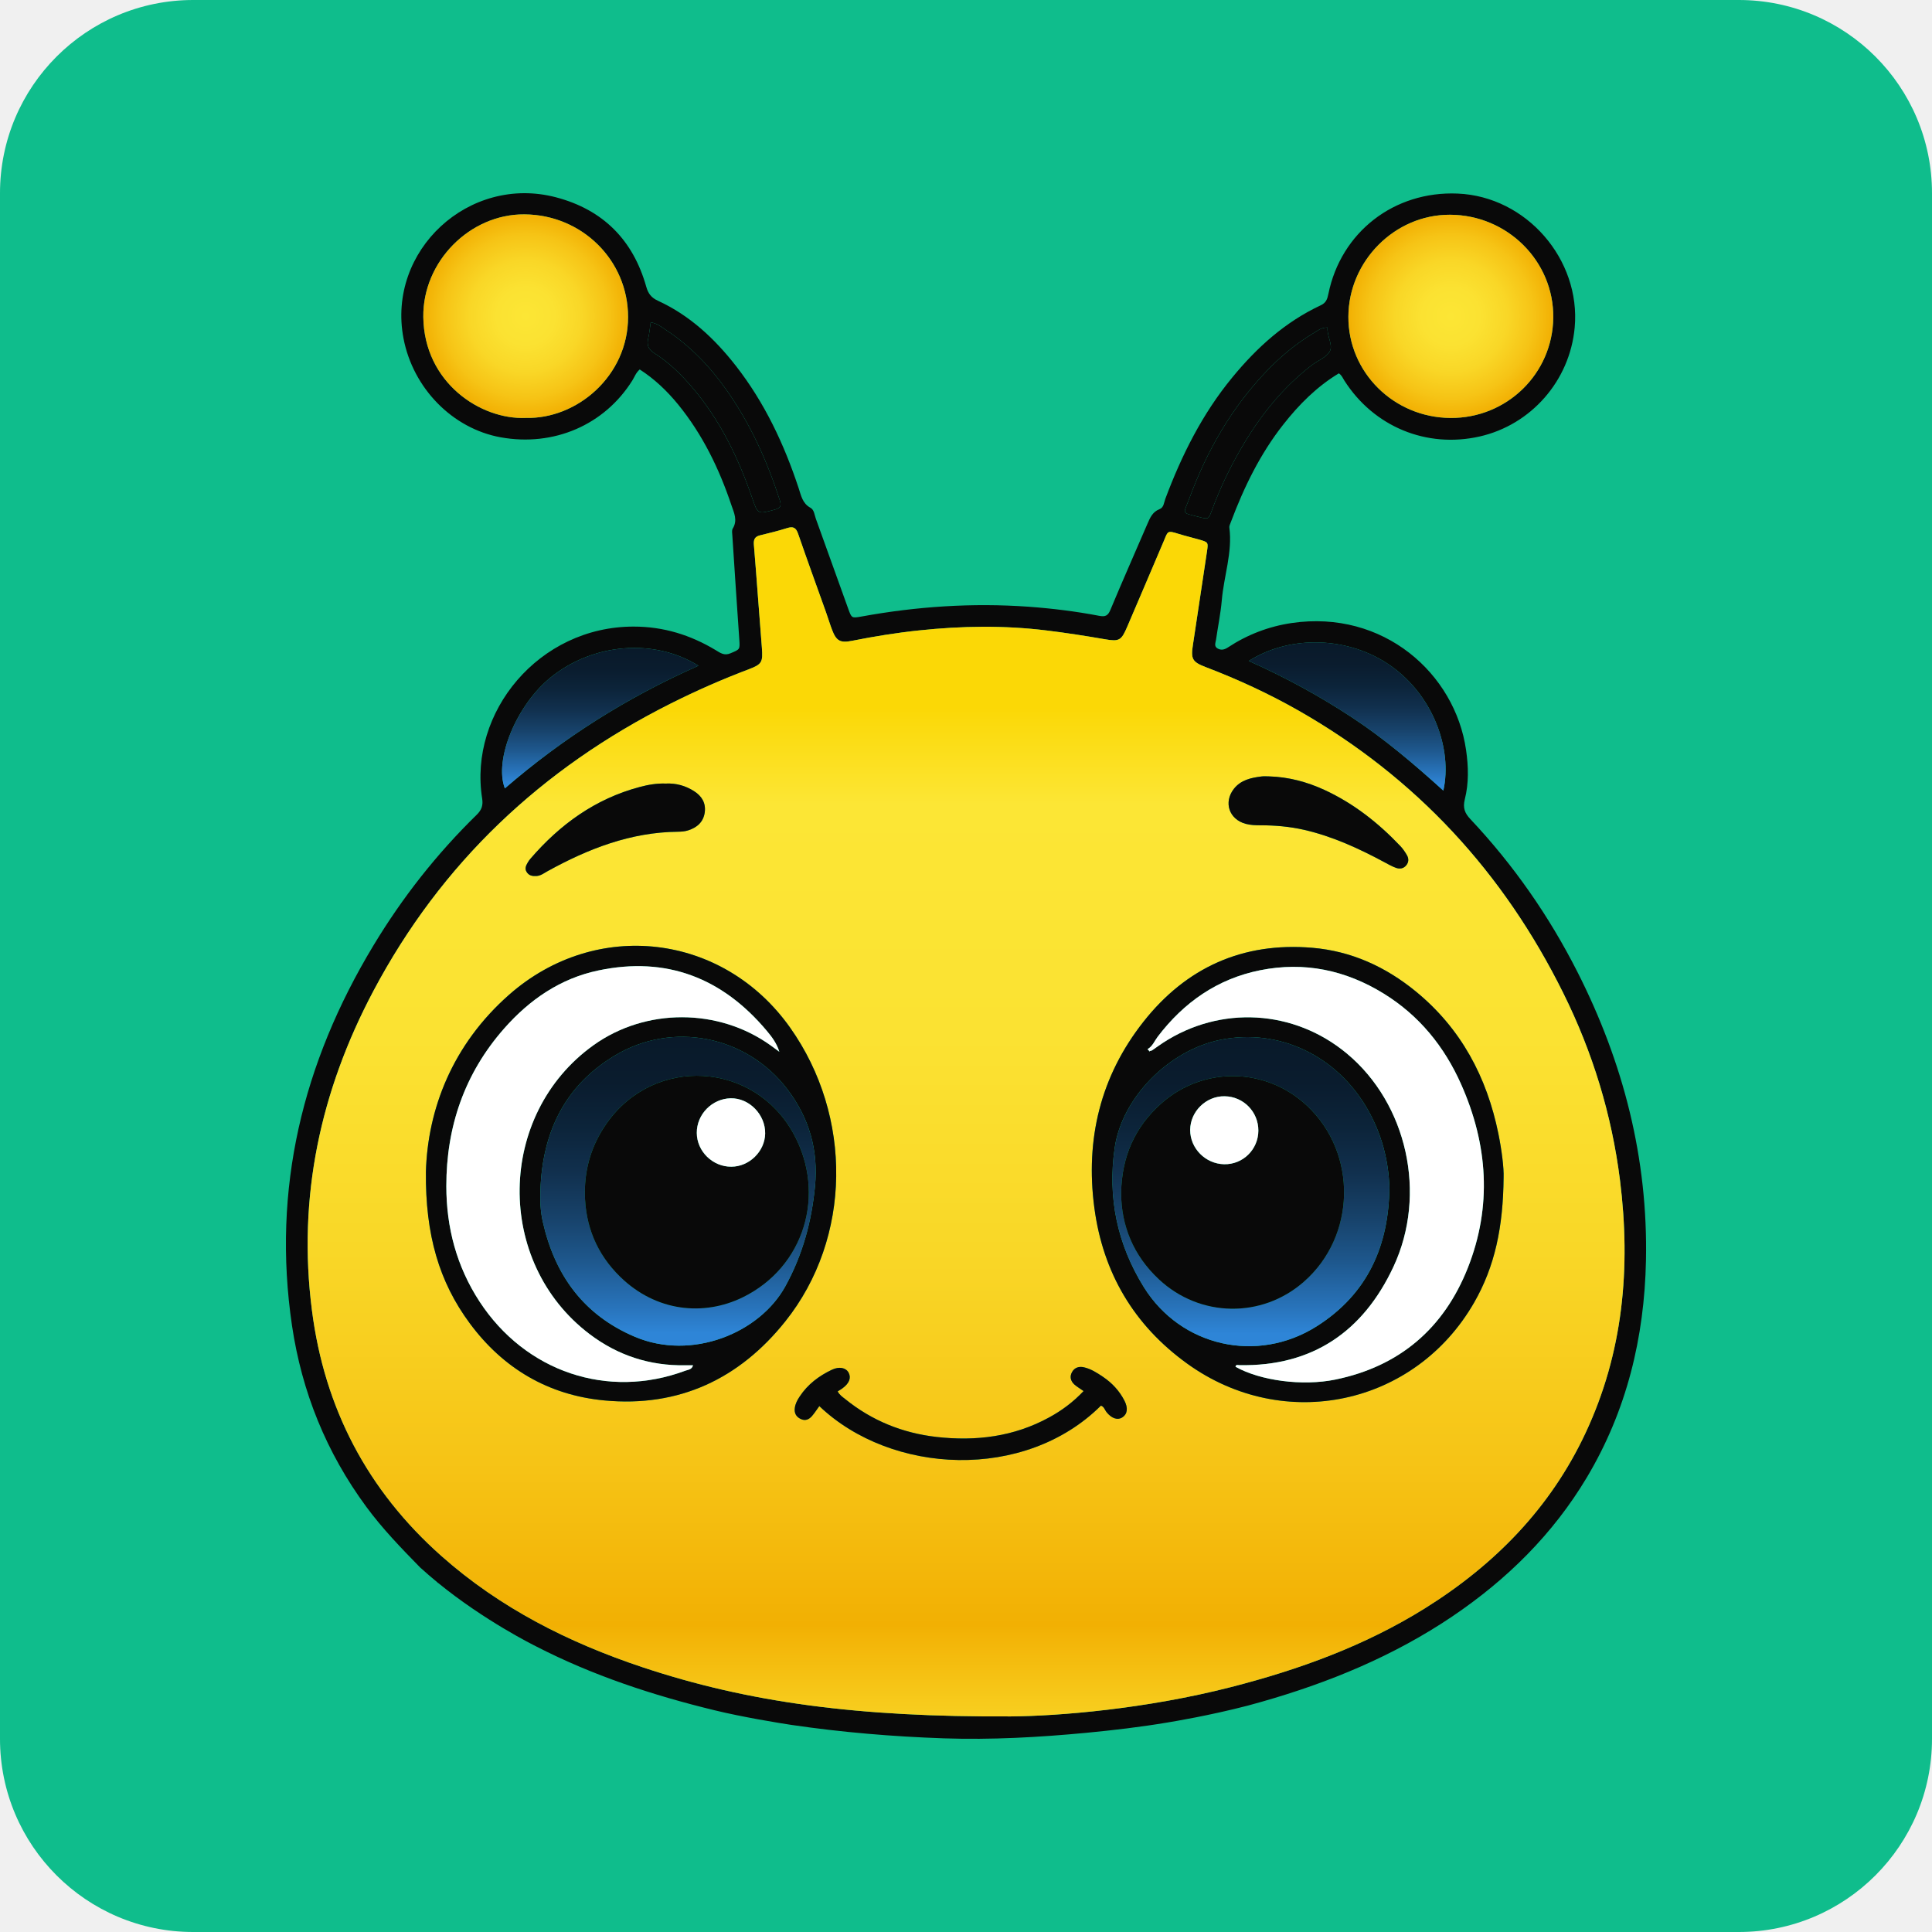
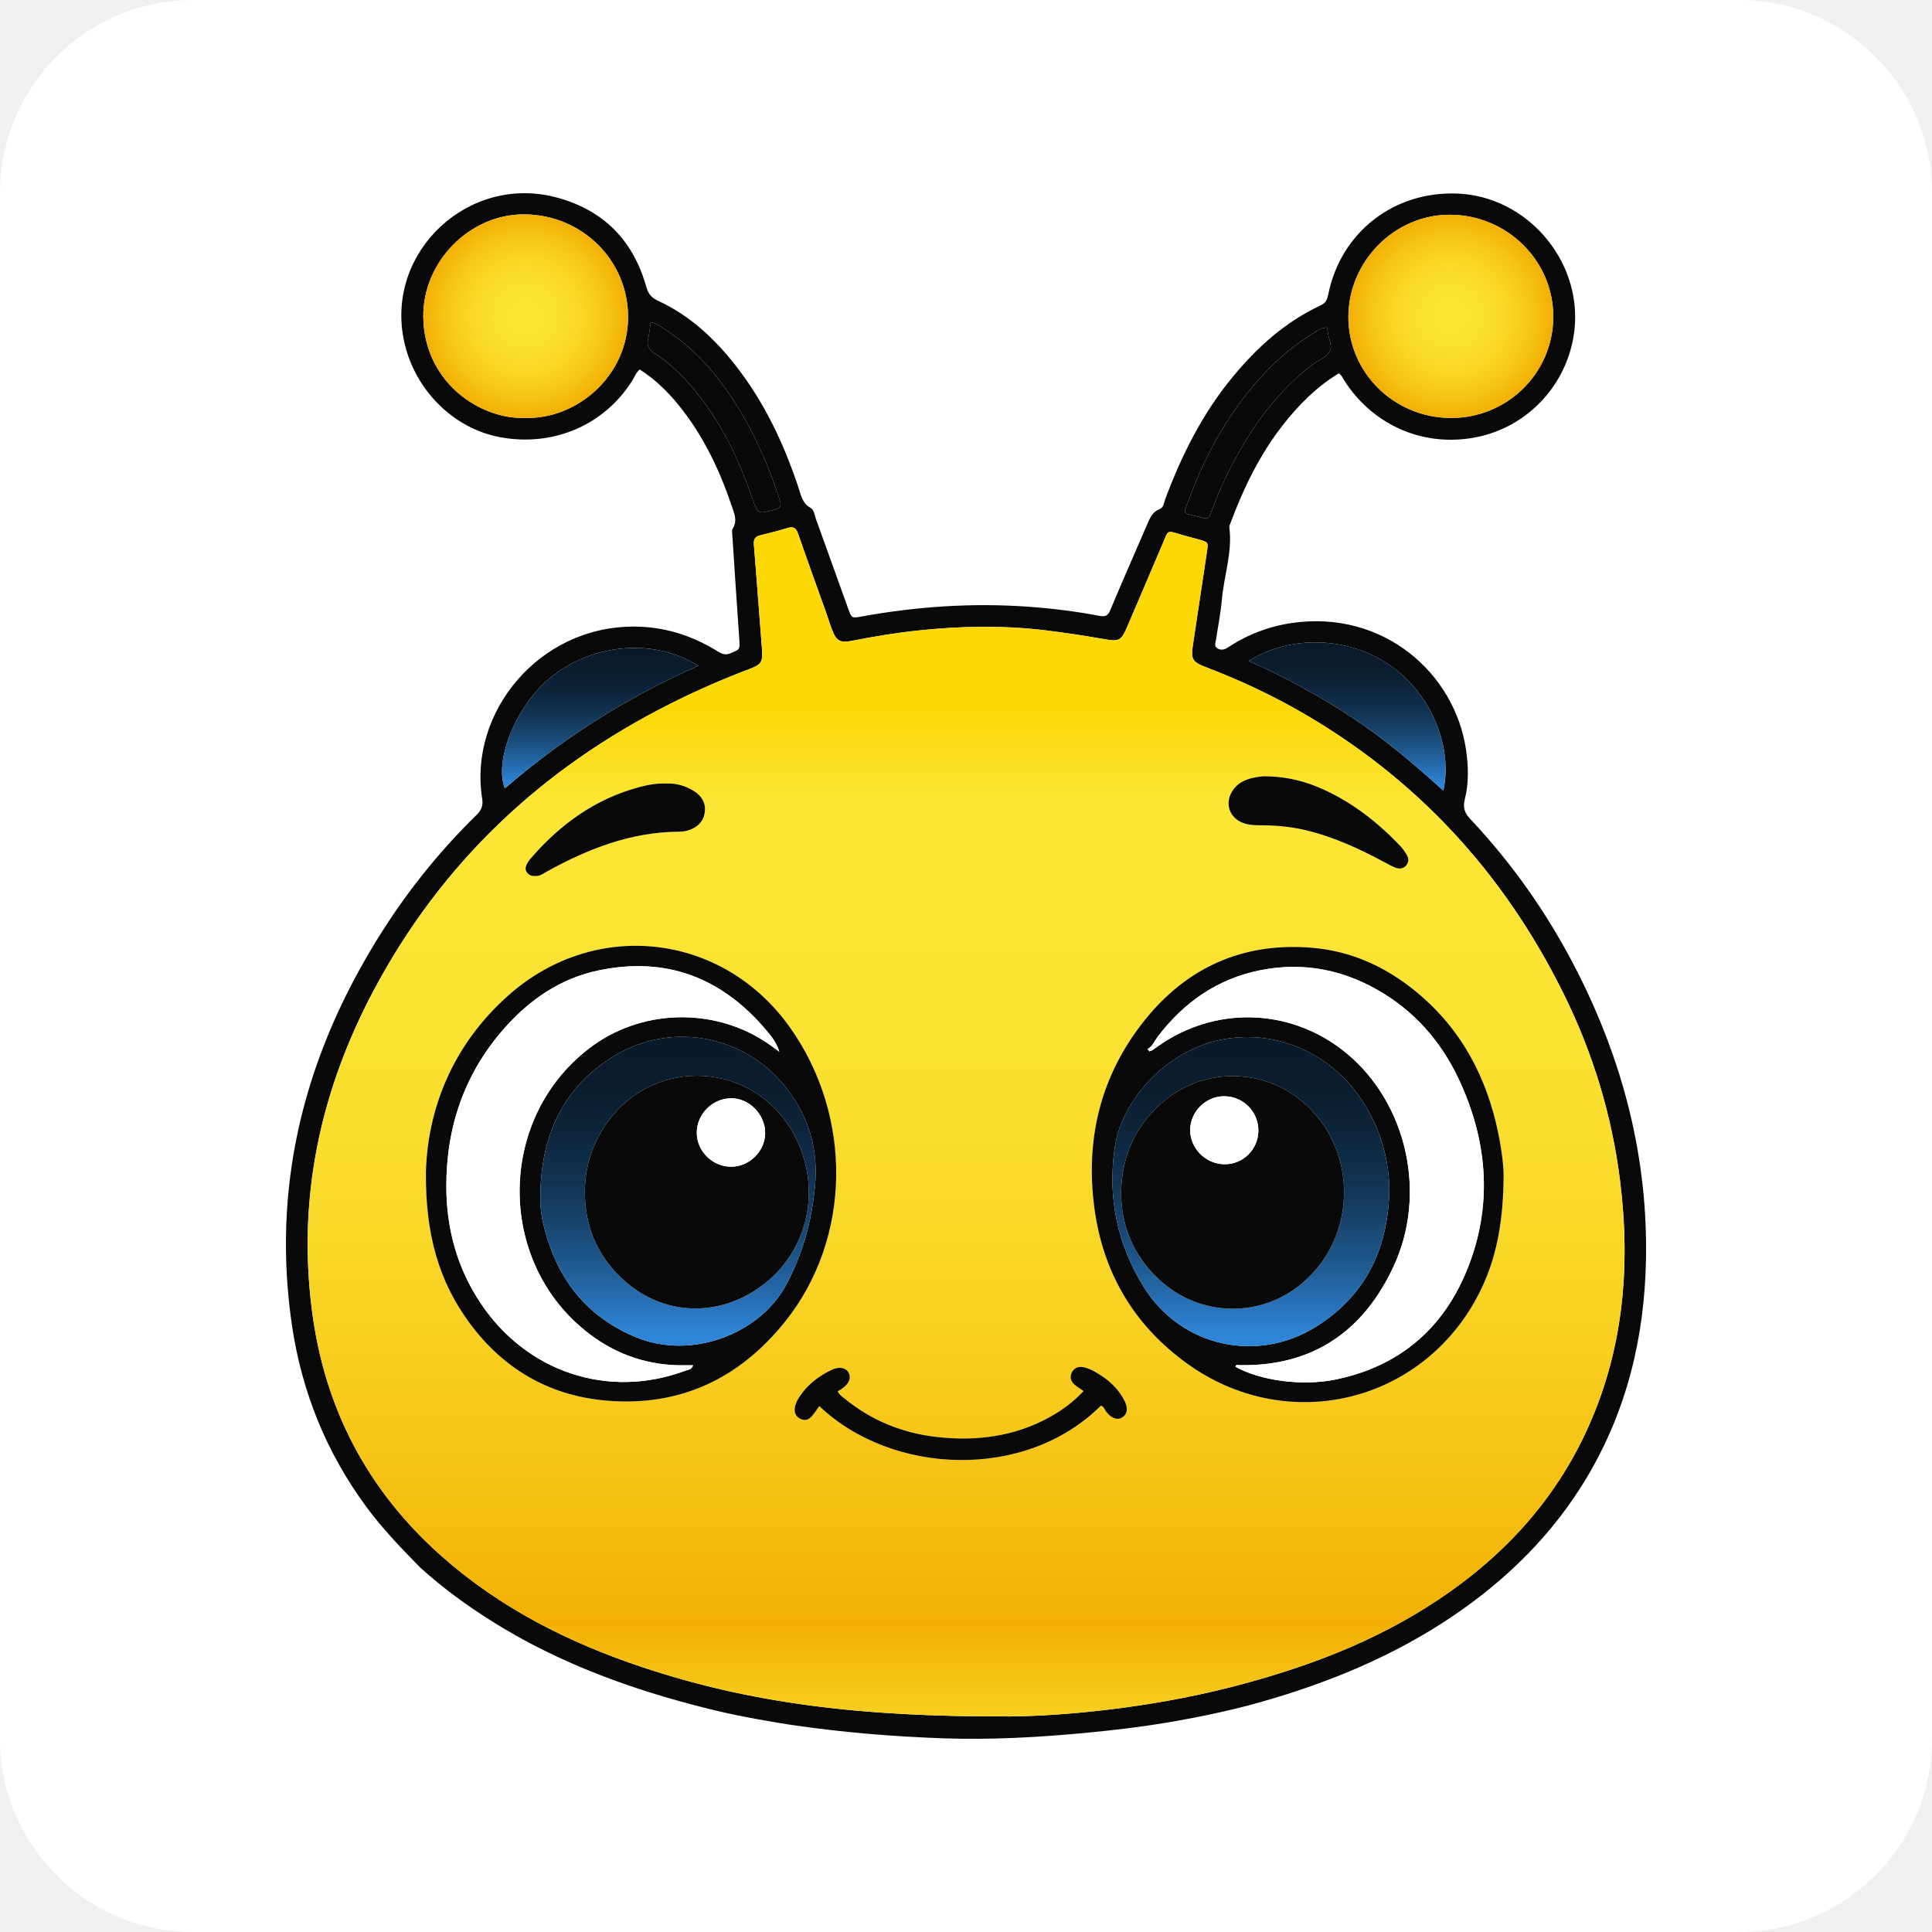
<svg xmlns="http://www.w3.org/2000/svg" width="40" height="40" viewBox="0 0 40 40" fill="none">
-   <rect width="40" height="40" rx="4" fill="#0FBD8C" />
+   <rect width="40" height="40" rx="4" fill="#FFFFFF" />
  <svg x="4" y="4" width="32" height="32" viewBox="0 0 50 50">
    <g id="element">
      <g id="logo_icon">
        <g id="Group">
          <path id="Vector" d="M44.777 25.187C43.859 23.379 42.71 21.728 41.317 20.249C41.136 20.057 41.067 19.888 41.136 19.609C41.268 19.088 41.255 18.551 41.177 18.011C40.819 15.536 38.505 13.471 35.541 13.904C34.798 14.013 34.106 14.278 33.478 14.691C33.363 14.766 33.26 14.795 33.141 14.729C33.013 14.659 33.075 14.541 33.089 14.441C33.15 14.016 33.238 13.595 33.275 13.168C33.342 12.384 33.623 11.623 33.52 10.821C33.511 10.76 33.55 10.691 33.572 10.629C33.995 9.505 34.517 8.433 35.264 7.484C35.773 6.835 36.351 6.256 37.061 5.828C37.157 5.889 37.188 5.981 37.239 6.06C38.192 7.556 39.899 8.259 41.618 7.87C43.275 7.494 44.534 6.073 44.691 4.344C44.891 2.143 43.129 0.103 40.903 0.012C38.849 -0.074 37.13 1.258 36.723 3.258C36.688 3.428 36.649 3.545 36.476 3.626C35.327 4.164 34.412 4.989 33.618 5.956C32.648 7.132 31.978 8.472 31.448 9.888C31.402 10.01 31.402 10.168 31.257 10.223C31.028 10.312 30.951 10.51 30.864 10.708C30.466 11.633 30.058 12.552 29.671 13.48C29.592 13.672 29.504 13.709 29.309 13.672C28.552 13.527 27.788 13.433 27.019 13.377C25.202 13.248 23.4 13.369 21.61 13.696C21.302 13.751 21.299 13.746 21.191 13.446C20.841 12.475 20.494 11.502 20.143 10.532C20.097 10.406 20.09 10.244 19.969 10.177C19.709 10.036 19.666 9.782 19.587 9.544C19.117 8.121 18.486 6.778 17.557 5.587C16.87 4.708 16.068 3.954 15.038 3.481C14.819 3.381 14.719 3.248 14.656 3.025C14.232 1.519 13.264 0.535 11.737 0.133C8.919 -0.607 6.262 1.857 6.803 4.696C7.112 6.313 8.39 7.615 9.947 7.897C11.666 8.207 13.307 7.497 14.208 6.055C14.278 5.942 14.32 5.81 14.445 5.702C14.922 6.008 15.327 6.394 15.686 6.833C16.478 7.806 17.014 8.91 17.41 10.089C17.496 10.342 17.619 10.581 17.454 10.849C17.418 10.91 17.437 11.007 17.442 11.087C17.515 12.198 17.587 13.309 17.665 14.419C17.69 14.77 17.689 14.753 17.381 14.884C17.177 14.971 17.05 14.87 16.901 14.781C16.086 14.29 15.212 14.02 14.251 14.02C11.178 14.016 8.909 16.796 9.347 19.576C9.381 19.792 9.34 19.943 9.173 20.106C7.876 21.373 6.764 22.788 5.83 24.338C3.538 28.135 2.545 32.215 3.196 36.632C3.514 38.776 4.305 40.737 5.6 42.495C6.119 43.201 6.725 43.827 7.337 44.453C7.527 44.625 7.719 44.791 7.914 44.951H7.915C9.437 46.194 11.039 46.982 11.091 47.009C12.924 47.952 14.866 48.591 16.862 49.076C17.741 49.292 18.987 49.497 19.355 49.551C20.988 49.791 22.629 49.928 24.279 49.985C25.822 50.037 27.36 49.952 28.895 49.806C29.769 49.722 30.641 49.62 31.509 49.474C31.732 49.437 32.873 49.249 34.11 48.928C34.255 48.888 34.406 48.846 34.558 48.804C36.752 48.18 38.838 47.319 40.734 46.04C42.5 44.847 43.984 43.384 45.081 41.55C46.375 39.385 46.946 37.018 46.997 34.525C47.064 31.228 46.268 28.123 44.777 25.187ZM40.656 0.697C42.514 0.703 44.018 2.201 43.998 4.025C43.978 5.838 42.497 7.283 40.672 7.271C38.839 7.257 37.364 5.796 37.37 3.996C37.376 2.195 38.873 0.69 40.656 0.697ZM10.757 7.269C9.298 7.333 7.471 6.128 7.444 4.006C7.422 2.211 8.952 0.673 10.711 0.685C12.579 0.695 14.068 2.173 14.068 4.005C14.068 5.909 12.415 7.313 10.757 7.269ZM38.736 15.286C40.124 16.261 40.739 17.992 40.442 19.326C39.49 18.464 38.535 17.648 37.484 16.956C36.436 16.266 35.342 15.664 34.147 15.132C35.518 14.268 37.401 14.35 38.736 15.286ZM32.227 9.868C32.791 8.341 33.584 6.949 34.717 5.763C35.175 5.283 35.682 4.862 36.251 4.521C36.375 4.448 36.49 4.344 36.696 4.345C36.672 4.63 36.882 4.906 36.769 5.114C36.66 5.315 36.373 5.416 36.174 5.572C35.288 6.258 34.592 7.106 34.017 8.058C33.593 8.761 33.234 9.495 32.952 10.265C32.849 10.547 32.839 10.554 32.55 10.477C31.948 10.319 32.026 10.41 32.227 9.868ZM16.147 6.286C15.787 5.865 15.395 5.476 14.925 5.181C14.715 5.048 14.668 4.906 14.722 4.686C14.759 4.53 14.771 4.37 14.8 4.179C15.011 4.209 15.146 4.327 15.29 4.422C16.076 4.937 16.715 5.603 17.254 6.368C18.025 7.462 18.568 8.665 18.977 9.933C19.039 10.13 18.988 10.188 18.804 10.239C18.267 10.384 18.267 10.393 18.086 9.868C17.638 8.568 17.048 7.343 16.147 6.286ZM11.568 15.662C12.934 14.558 14.913 14.39 16.345 15.286C14.031 16.31 11.959 17.628 10.082 19.254C9.726 18.323 10.461 16.555 11.568 15.662ZM45.039 40.113C43.905 42.532 42.108 44.367 39.848 45.778C37.906 46.989 35.787 47.759 33.577 48.326C30.81 49.036 27.989 49.264 26.448 49.276C21.522 49.301 17.974 48.831 14.533 47.684C12.143 46.887 9.927 45.77 8.03 44.087C5.633 41.96 4.247 39.304 3.842 36.144C3.37 32.485 4.114 29.044 5.831 25.805C8.022 21.673 11.271 18.605 15.461 16.503C16.281 16.092 17.119 15.723 17.978 15.399C18.402 15.238 18.432 15.167 18.397 14.704C18.307 13.595 18.231 12.485 18.138 11.374C18.123 11.19 18.175 11.104 18.353 11.064C18.642 10.995 18.929 10.923 19.213 10.834C19.408 10.772 19.499 10.817 19.568 11.015C19.861 11.864 20.168 12.708 20.471 13.555C20.538 13.743 20.596 13.938 20.667 14.124C20.804 14.485 20.932 14.558 21.319 14.479C22.036 14.337 22.754 14.219 23.481 14.144C24.855 13.998 26.231 13.976 27.609 14.146C28.239 14.223 28.865 14.32 29.49 14.429C29.963 14.511 30.026 14.469 30.219 14.016C30.614 13.09 31.012 12.166 31.404 11.24C31.532 10.933 31.51 10.905 31.872 11.019C32.09 11.087 32.315 11.139 32.535 11.203C32.837 11.29 32.839 11.292 32.797 11.581C32.678 12.376 32.556 13.173 32.438 13.968C32.406 14.179 32.374 14.392 32.342 14.604C32.269 15.068 32.318 15.164 32.758 15.332C33.794 15.727 34.794 16.189 35.758 16.737C39.564 18.907 42.392 21.98 44.323 25.878C45.273 27.794 45.891 29.814 46.157 31.933C46.51 34.755 46.263 37.506 45.039 40.113Z" fill="#090909" />
          <path id="Vector_2" d="M40.442 19.326C39.49 18.464 38.535 17.648 37.484 16.956C36.436 16.266 35.342 15.664 34.147 15.132C35.518 14.268 37.401 14.35 38.736 15.286C40.124 16.261 40.739 17.992 40.442 19.326Z" fill="url(#paint0_linear_0_1)" />
          <path id="Vector_3" d="M16.345 15.286C14.031 16.31 11.959 17.628 10.082 19.254C9.726 18.323 10.461 16.555 11.568 15.662C12.934 14.558 14.913 14.391 16.345 15.286Z" fill="url(#paint1_linear_0_1)" />
          <path id="Vector_4" d="M36.769 5.114C36.66 5.315 36.373 5.416 36.174 5.572C35.288 6.258 34.592 7.107 34.017 8.058C33.593 8.761 33.234 9.495 32.952 10.265C32.849 10.547 32.839 10.554 32.55 10.477C31.948 10.319 32.026 10.41 32.227 9.868C32.791 8.341 33.584 6.949 34.717 5.763C35.175 5.283 35.682 4.862 36.251 4.521C36.375 4.448 36.49 4.344 36.696 4.345C36.672 4.63 36.882 4.906 36.769 5.114Z" fill="#090909" />
          <path id="Vector_5" d="M14.068 4.005C14.068 5.909 12.415 7.313 10.757 7.269C9.298 7.333 7.471 6.129 7.444 4.006C7.422 2.211 8.952 0.673 10.711 0.685C12.579 0.695 14.068 2.173 14.068 4.005Z" fill="url(#paint2_radial_0_1)" />
          <path id="Vector_6" d="M18.804 10.239C18.267 10.384 18.267 10.393 18.086 9.868C17.638 8.568 17.048 7.343 16.147 6.286C15.787 5.865 15.395 5.476 14.925 5.181C14.715 5.048 14.668 4.906 14.722 4.686C14.759 4.53 14.771 4.37 14.8 4.179C15.011 4.209 15.146 4.327 15.29 4.422C16.076 4.937 16.715 5.603 17.254 6.368C18.025 7.462 18.568 8.665 18.977 9.933C19.039 10.13 18.988 10.188 18.804 10.239Z" fill="#090909" />
          <path id="Vector_7" d="M43.998 4.025C43.978 5.838 42.497 7.283 40.672 7.271C38.839 7.258 37.364 5.796 37.37 3.996C37.376 2.195 38.873 0.69 40.656 0.697C42.514 0.703 44.018 2.201 43.998 4.025Z" fill="url(#paint3_radial_0_1)" />
          <path id="Vector_8" d="M46.157 31.933C45.891 29.814 45.273 27.794 44.323 25.879C42.392 21.98 39.564 18.907 35.758 16.738C34.794 16.189 33.794 15.728 32.758 15.332C32.318 15.164 32.269 15.068 32.342 14.604C32.374 14.392 32.406 14.179 32.438 13.968C32.556 13.173 32.678 12.376 32.797 11.581C32.839 11.292 32.837 11.29 32.535 11.203C32.315 11.139 32.09 11.088 31.872 11.019C31.51 10.905 31.532 10.933 31.404 11.24C31.012 12.166 30.614 13.091 30.219 14.017C30.026 14.469 29.963 14.511 29.49 14.429C28.865 14.32 28.239 14.223 27.609 14.146C26.231 13.976 24.855 13.998 23.481 14.144C22.754 14.22 22.036 14.337 21.319 14.479C20.932 14.558 20.804 14.485 20.667 14.124C20.596 13.938 20.538 13.743 20.471 13.555C20.168 12.708 19.861 11.864 19.568 11.015C19.499 10.817 19.408 10.772 19.213 10.834C18.929 10.923 18.642 10.995 18.353 11.064C18.175 11.104 18.123 11.19 18.138 11.374C18.231 12.485 18.307 13.595 18.397 14.704C18.432 15.167 18.402 15.238 17.978 15.399C17.119 15.723 16.281 16.092 15.461 16.503C11.271 18.605 8.022 21.673 5.831 25.805C4.114 29.044 3.37 32.485 3.842 36.144C4.247 39.304 5.633 41.96 8.03 44.087C9.927 45.77 12.143 46.887 14.533 47.684C17.974 48.831 21.522 49.301 26.448 49.276C27.989 49.264 30.81 49.036 33.577 48.326C35.787 47.759 37.906 46.989 39.848 45.778C42.108 44.367 43.905 42.532 45.039 40.113C46.263 37.506 46.51 34.755 46.157 31.933ZM33.667 19.267C33.895 18.979 34.225 18.91 34.563 18.868C34.642 18.858 34.725 18.866 34.806 18.866C35.433 18.885 36.028 19.043 36.596 19.304C37.539 19.74 38.337 20.369 39.047 21.116C39.13 21.203 39.199 21.304 39.26 21.408C39.326 21.519 39.328 21.639 39.24 21.745C39.152 21.852 39.029 21.867 38.909 21.824C38.783 21.779 38.665 21.712 38.547 21.648C37.715 21.201 36.863 20.807 35.935 20.594C35.472 20.489 35.004 20.448 34.531 20.448C34.368 20.448 34.208 20.443 34.049 20.401C33.511 20.257 33.324 19.705 33.667 19.267ZM10.821 21.656C10.846 21.609 10.879 21.566 10.914 21.525C11.867 20.42 13.008 19.591 14.442 19.21C14.715 19.136 14.996 19.088 15.283 19.098C15.618 19.081 15.927 19.167 16.206 19.346C16.453 19.504 16.588 19.727 16.549 20.026C16.507 20.341 16.299 20.522 16.009 20.613C15.907 20.645 15.796 20.655 15.687 20.656C14.156 20.67 12.783 21.205 11.468 21.93C11.352 21.993 11.244 22.082 11.102 22.089C10.976 22.096 10.86 22.079 10.786 21.956C10.718 21.846 10.767 21.75 10.821 21.656ZM13.304 39.054C11.487 38.883 10.028 38.019 8.948 36.56C7.954 35.218 7.51 33.696 7.528 31.658C7.586 29.635 8.382 27.546 10.224 25.926C13.037 23.453 17.146 23.941 19.308 26.991C21.343 29.863 21.304 33.8 19.157 36.493C17.673 38.353 15.719 39.282 13.304 39.054ZM30.062 39.599C29.903 39.703 29.712 39.638 29.544 39.43C29.489 39.36 29.468 39.256 29.365 39.222C26.906 41.671 22.585 41.46 20.255 39.237C20.175 39.346 20.104 39.46 20.016 39.561C19.922 39.667 19.805 39.725 19.656 39.655C19.499 39.583 19.44 39.457 19.462 39.296C19.479 39.162 19.543 39.041 19.619 38.928C19.878 38.534 20.241 38.261 20.662 38.061C20.902 37.947 21.118 37.996 21.203 38.157C21.291 38.326 21.223 38.501 21.003 38.662C20.961 38.694 20.914 38.719 20.849 38.761C20.905 38.876 21.007 38.942 21.095 39.012C21.957 39.709 22.945 40.109 24.044 40.235C25.322 40.38 26.552 40.228 27.695 39.601C28.099 39.38 28.464 39.11 28.804 38.751C28.675 38.66 28.581 38.606 28.503 38.536C28.381 38.423 28.349 38.278 28.432 38.133C28.513 37.991 28.654 37.944 28.816 37.982C29.044 38.034 29.237 38.16 29.428 38.288C29.724 38.487 29.96 38.74 30.124 39.058C30.249 39.299 30.221 39.495 30.062 39.599ZM42.391 31.837C42.377 33.444 42.11 34.718 41.437 35.889C39.526 39.215 35.293 40.123 32.159 37.865C30.428 36.618 29.431 34.922 29.152 32.82C28.858 30.606 29.348 28.569 30.741 26.803C32.119 25.055 33.949 24.22 36.204 24.411C37.467 24.518 38.574 25.025 39.547 25.82C41.018 27.023 41.85 28.596 42.223 30.428C42.335 30.982 42.402 31.54 42.391 31.837Z" fill="url(#paint4_linear_0_1)" />
          <path id="Vector_9" d="M7.905 44.958L7.915 44.951H7.905L7.89 44.943C7.89 44.944 7.905 44.959 7.905 44.958Z" fill="#090909" />
          <path id="Vector_10" d="M42.223 30.428C41.85 28.596 41.018 27.023 39.547 25.82C38.574 25.025 37.467 24.518 36.204 24.411C33.949 24.22 32.119 25.055 30.741 26.803C29.348 28.569 28.858 30.606 29.152 32.82C29.431 34.922 30.428 36.618 32.159 37.865C35.293 40.123 39.526 39.215 41.437 35.889C42.11 34.718 42.377 33.444 42.391 31.837C42.402 31.54 42.335 30.982 42.223 30.428ZM30.753 35.389C29.894 34.005 29.576 32.49 29.811 30.878C30.048 29.256 31.561 27.727 33.229 27.388C35.122 27.003 37.009 27.9 38.004 29.658C38.442 30.433 38.667 31.267 38.697 32.158C38.68 34.048 37.996 35.608 36.348 36.654C34.424 37.873 31.95 37.316 30.753 35.389ZM41.231 34.773C40.462 36.712 39.035 37.952 36.944 38.38C35.886 38.596 34.524 38.417 33.719 37.965C33.728 37.883 33.797 37.912 33.838 37.913C36.218 37.959 37.852 36.816 38.827 34.731C39.929 32.376 39.265 29.453 37.325 27.835C35.614 26.407 33.238 26.268 31.373 27.484C31.26 27.558 31.152 27.638 31.04 27.715C31.012 27.736 30.985 27.747 30.957 27.747H30.956C30.951 27.754 30.942 27.759 30.937 27.766C30.929 27.754 30.922 27.744 30.913 27.732C30.9 27.724 30.886 27.709 30.873 27.689H30.881C30.881 27.687 30.88 27.687 30.88 27.685C31.037 27.595 31.098 27.424 31.201 27.288C32.048 26.175 33.13 25.416 34.517 25.137C35.947 24.852 37.282 25.132 38.515 25.894C39.666 26.605 40.477 27.61 41.018 28.828C41.885 30.777 42.022 32.778 41.231 34.773Z" fill="#090909" />
          <path id="Vector_11" d="M41.231 34.773C40.462 36.712 39.035 37.952 36.944 38.38C35.886 38.596 34.524 38.417 33.719 37.965C33.728 37.883 33.797 37.912 33.838 37.913C36.218 37.959 37.852 36.816 38.827 34.731C39.929 32.376 39.265 29.453 37.325 27.835C35.614 26.407 33.238 26.268 31.373 27.484C31.26 27.558 31.152 27.638 31.04 27.715C31.012 27.736 30.985 27.747 30.957 27.747H30.956C30.951 27.754 30.942 27.759 30.937 27.766C30.929 27.754 30.922 27.744 30.913 27.732C30.9 27.724 30.886 27.709 30.873 27.689H30.881C30.881 27.687 30.88 27.687 30.88 27.685C31.037 27.595 31.098 27.424 31.201 27.288C32.048 26.175 33.13 25.416 34.517 25.137C35.947 24.852 37.282 25.132 38.515 25.894C39.666 26.605 40.477 27.61 41.018 28.828C41.885 30.777 42.022 32.779 41.231 34.773Z" fill="white" />
          <path id="Vector_12" d="M38.004 29.658C37.009 27.9 35.122 27.003 33.229 27.388C31.561 27.727 30.048 29.256 29.811 30.878C29.576 32.49 29.894 34.005 30.753 35.389C31.95 37.316 34.424 37.873 36.348 36.654C37.996 35.608 38.68 34.048 38.697 32.158C38.667 31.267 38.442 30.433 38.004 29.658ZM35.923 35.221C34.566 36.405 32.568 36.373 31.243 35.139C30.408 34.362 30.021 33.392 30.018 32.336C30.041 31.145 30.472 30.205 31.304 29.457C32.668 28.232 34.713 28.269 36.045 29.531C37.673 31.074 37.617 33.746 35.923 35.221Z" fill="url(#paint5_linear_0_1)" />
          <path id="Vector_13" d="M19.308 26.991C17.146 23.941 13.037 23.453 10.224 25.926C8.382 27.546 7.586 29.635 7.528 31.658C7.51 33.696 7.954 35.218 8.948 36.56C10.028 38.019 11.487 38.883 13.304 39.054C15.719 39.282 17.673 38.353 19.157 36.493C21.304 33.8 21.343 29.863 19.308 26.991ZM15.917 38.093C13.411 39.027 10.748 38.127 9.264 35.857C8.52 34.718 8.189 33.459 8.189 32.119C8.188 30.202 8.777 28.477 10.06 27.021C10.88 26.09 11.876 25.402 13.108 25.144C15.317 24.679 17.122 25.39 18.552 27.093C18.721 27.293 18.879 27.504 18.961 27.774C18.869 27.707 18.777 27.638 18.684 27.571C16.997 26.357 14.641 26.352 12.951 27.561C9.817 29.804 9.751 34.582 12.824 36.909C13.737 37.6 14.77 37.937 15.919 37.917C16 37.915 16.079 37.917 16.169 37.917C16.132 38.059 16.009 38.059 15.917 38.093ZM19.151 35.37C18.314 36.885 16.12 37.773 14.286 36.994C12.623 36.288 11.698 34.995 11.311 33.28C11.272 33.111 11.249 32.936 11.237 32.763C11.223 32.589 11.233 32.414 11.233 32.24C11.298 30.395 12.006 28.881 13.635 27.9C15.508 26.771 17.9 27.253 19.222 28.989C19.928 29.916 20.226 30.955 20.116 32.121C20.006 33.27 19.714 34.35 19.151 35.37Z" fill="#090909" />
          <path id="Vector_14" d="M12.824 36.909C13.737 37.6 14.77 37.937 15.919 37.917C16 37.915 16.079 37.917 16.169 37.917C16.132 38.059 16.009 38.059 15.917 38.093C13.411 39.027 10.748 38.127 9.264 35.857C8.52 34.718 8.189 33.459 8.189 32.119C8.188 30.202 8.777 28.477 10.06 27.021C10.88 26.09 11.876 25.402 13.108 25.144C15.317 24.679 17.122 25.39 18.552 27.093C18.721 27.293 18.879 27.504 18.961 27.774C18.869 27.707 18.777 27.638 18.684 27.571C16.997 26.357 14.641 26.352 12.951 27.561C9.817 29.804 9.751 34.582 12.824 36.909Z" fill="white" />
          <path id="Vector_15" d="M19.222 28.989C17.9 27.253 15.508 26.771 13.635 27.9C12.006 28.881 11.298 30.395 11.233 32.24C11.233 32.414 11.223 32.589 11.237 32.763C11.249 32.936 11.272 33.111 11.311 33.28C11.698 34.995 12.623 36.288 14.286 36.994C16.12 37.773 18.314 36.885 19.151 35.37C19.714 34.35 20.006 33.27 20.116 32.121C20.226 30.955 19.928 29.916 19.222 28.989ZM17.778 35.718C16.516 36.335 14.974 36.187 13.813 35.055C13.056 34.317 12.68 33.406 12.67 32.352C12.665 31.52 12.9 30.765 13.378 30.086C14.918 27.893 18.15 28.083 19.428 30.437C20.484 32.383 19.774 34.741 17.778 35.718Z" fill="url(#paint6_linear_0_1)" />
          <path id="Vector_16" d="M30.062 39.599C29.903 39.703 29.712 39.638 29.544 39.43C29.489 39.36 29.468 39.256 29.365 39.222C26.906 41.671 22.585 41.46 20.255 39.237C20.175 39.346 20.104 39.46 20.016 39.561C19.922 39.667 19.805 39.725 19.656 39.655C19.499 39.583 19.44 39.457 19.462 39.296C19.479 39.162 19.543 39.041 19.619 38.928C19.878 38.534 20.241 38.261 20.662 38.061C20.902 37.947 21.118 37.996 21.203 38.157C21.291 38.326 21.223 38.501 21.003 38.662C20.961 38.694 20.914 38.719 20.849 38.761C20.905 38.876 21.007 38.942 21.095 39.012C21.957 39.709 22.945 40.109 24.044 40.235C25.322 40.38 26.552 40.228 27.695 39.601C28.099 39.38 28.464 39.11 28.804 38.751C28.675 38.66 28.581 38.606 28.503 38.536C28.381 38.423 28.349 38.278 28.432 38.133C28.513 37.991 28.654 37.944 28.816 37.982C29.044 38.034 29.237 38.16 29.428 38.288C29.724 38.487 29.96 38.74 30.124 39.058C30.249 39.299 30.221 39.495 30.062 39.599Z" fill="#090909" />
          <path id="Vector_17" d="M39.24 21.745C39.152 21.852 39.029 21.867 38.909 21.824C38.783 21.779 38.665 21.712 38.547 21.648C37.715 21.201 36.863 20.807 35.935 20.594C35.472 20.489 35.004 20.448 34.531 20.448C34.368 20.448 34.208 20.443 34.049 20.401C33.511 20.257 33.324 19.705 33.667 19.267C33.895 18.979 34.225 18.91 34.563 18.868C34.642 18.858 34.725 18.866 34.806 18.866C35.433 18.885 36.028 19.043 36.596 19.304C37.539 19.74 38.337 20.369 39.047 21.116C39.13 21.203 39.199 21.304 39.26 21.408C39.326 21.519 39.328 21.639 39.24 21.745Z" fill="#090909" />
          <path id="Vector_18" d="M16.549 20.026C16.507 20.341 16.299 20.522 16.009 20.613C15.907 20.645 15.796 20.655 15.687 20.656C14.156 20.67 12.783 21.205 11.468 21.93C11.352 21.993 11.244 22.082 11.102 22.089C10.976 22.096 10.86 22.079 10.786 21.956C10.718 21.846 10.767 21.75 10.821 21.656C10.846 21.609 10.879 21.566 10.914 21.525C11.867 20.42 13.008 19.591 14.442 19.21C14.715 19.136 14.996 19.088 15.283 19.098C15.618 19.081 15.927 19.167 16.206 19.346C16.453 19.504 16.588 19.727 16.549 20.026Z" fill="#090909" />
          <path id="Vector_19" d="M36.045 29.531C34.713 28.269 32.668 28.232 31.304 29.457C30.472 30.205 30.041 31.145 30.018 32.336C30.021 33.392 30.408 34.362 31.243 35.139C32.568 36.373 34.566 36.405 35.923 35.221C37.617 33.746 37.673 31.074 36.045 29.531ZM33.351 31.413C32.746 31.401 32.249 30.898 32.252 30.302C32.256 29.703 32.768 29.203 33.368 29.214C33.975 29.222 34.46 29.717 34.458 30.326C34.455 30.936 33.959 31.425 33.351 31.413Z" fill="#090909" />
          <path id="Vector_20" d="M34.458 30.326C34.455 30.936 33.959 31.425 33.351 31.413C32.746 31.401 32.249 30.898 32.252 30.302C32.256 29.703 32.768 29.203 33.368 29.214C33.975 29.222 34.46 29.717 34.458 30.326Z" fill="white" />
          <path id="Vector_21" d="M19.428 30.437C18.15 28.083 14.918 27.893 13.378 30.086C12.9 30.765 12.665 31.52 12.67 32.352C12.68 33.406 13.056 34.317 13.813 35.055C14.974 36.187 16.516 36.335 17.778 35.718C19.774 34.741 20.484 32.383 19.428 30.437ZM17.408 31.493C16.805 31.497 16.294 30.997 16.291 30.4C16.287 29.799 16.784 29.293 17.386 29.279C17.986 29.267 18.514 29.806 18.503 30.422C18.493 30.997 17.989 31.492 17.408 31.493Z" fill="#090909" />
          <path id="Vector_22" d="M18.503 30.422C18.493 30.997 17.989 31.492 17.408 31.493C16.805 31.497 16.294 30.997 16.291 30.4C16.287 29.799 16.784 29.293 17.386 29.279C17.986 29.267 18.514 29.806 18.503 30.422Z" fill="white" />
        </g>
      </g>
    </g>
    <defs>
      <linearGradient id="paint0_linear_0_1" x1="37.331" y1="19.326" x2="37.331" y2="14.532" gradientUnits="userSpaceOnUse">
        <stop offset="0.041" stop-color="#2E85D7" />
        <stop offset="0.126" stop-color="#2873BA" />
        <stop offset="0.27" stop-color="#1E588E" />
        <stop offset="0.415" stop-color="#17426A" />
        <stop offset="0.561" stop-color="#11304E" />
        <stop offset="0.707" stop-color="#0C243A" />
        <stop offset="0.853" stop-color="#0A1C2E" />
        <stop offset="1" stop-color="#091A2A" />
      </linearGradient>
      <linearGradient id="paint1_linear_0_1" x1="13.168" y1="19.254" x2="13.168" y2="14.711" gradientUnits="userSpaceOnUse">
        <stop offset="0.041" stop-color="#2E85D7" />
        <stop offset="0.126" stop-color="#2873BA" />
        <stop offset="0.27" stop-color="#1E588E" />
        <stop offset="0.415" stop-color="#17426A" />
        <stop offset="0.561" stop-color="#11304E" />
        <stop offset="0.707" stop-color="#0C243A" />
        <stop offset="0.853" stop-color="#0A1C2E" />
        <stop offset="1" stop-color="#091A2A" />
      </linearGradient>
      <radialGradient id="paint2_radial_0_1" cx="0" cy="0" r="1" gradientUnits="userSpaceOnUse" gradientTransform="translate(10.7558 3.97854) scale(3.31534 3.29039)">
        <stop stop-color="#FCE635" />
        <stop offset="0.283" stop-color="#FBE232" />
        <stop offset="0.546" stop-color="#F9D727" />
        <stop offset="0.801" stop-color="#F6C416" />
        <stop offset="1" stop-color="#F2B003" />
      </radialGradient>
      <radialGradient id="paint3_radial_0_1" cx="0" cy="0" r="1" gradientUnits="userSpaceOnUse" gradientTransform="translate(40.6843 3.98411) scale(3.31306 3.28812)">
        <stop stop-color="#FCE635" />
        <stop offset="0.283" stop-color="#FBE232" />
        <stop offset="0.546" stop-color="#F9D727" />
        <stop offset="0.801" stop-color="#F6C416" />
        <stop offset="1" stop-color="#F2B003" />
      </radialGradient>
      <linearGradient id="paint4_linear_0_1" x1="25.003" y1="51.421" x2="25.003" y2="16.669" gradientUnits="userSpaceOnUse">
        <stop stop-color="#FCE635" />
        <stop offset="0.147" stop-color="#F2B003" />
        <stop offset="0.299" stop-color="#F6C416" />
        <stop offset="0.494" stop-color="#F9D727" />
        <stop offset="0.695" stop-color="#FBE232" />
        <stop offset="0.911" stop-color="#FCE635" />
        <stop offset="1" stop-color="#FBD806" />
      </linearGradient>
      <linearGradient id="paint5_linear_0_1" x1="34.217" y1="37.299" x2="34.217" y2="27.3" gradientUnits="userSpaceOnUse">
        <stop offset="0.041" stop-color="#2E85D7" />
        <stop offset="0.126" stop-color="#2873BA" />
        <stop offset="0.27" stop-color="#1E588E" />
        <stop offset="0.415" stop-color="#17426A" />
        <stop offset="0.561" stop-color="#11304E" />
        <stop offset="0.707" stop-color="#0C243A" />
        <stop offset="0.853" stop-color="#0A1C2E" />
        <stop offset="1" stop-color="#091A2A" />
      </linearGradient>
      <linearGradient id="paint6_linear_0_1" x1="15.684" y1="37.282" x2="15.684" y2="27.291" gradientUnits="userSpaceOnUse">
        <stop offset="0.041" stop-color="#2E85D7" />
        <stop offset="0.126" stop-color="#2873BA" />
        <stop offset="0.27" stop-color="#1E588E" />
        <stop offset="0.415" stop-color="#17426A" />
        <stop offset="0.561" stop-color="#11304E" />
        <stop offset="0.707" stop-color="#0C243A" />
        <stop offset="0.853" stop-color="#0A1C2E" />
        <stop offset="1" stop-color="#091A2A" />
      </linearGradient>
    </defs>
  </svg>
</svg>
